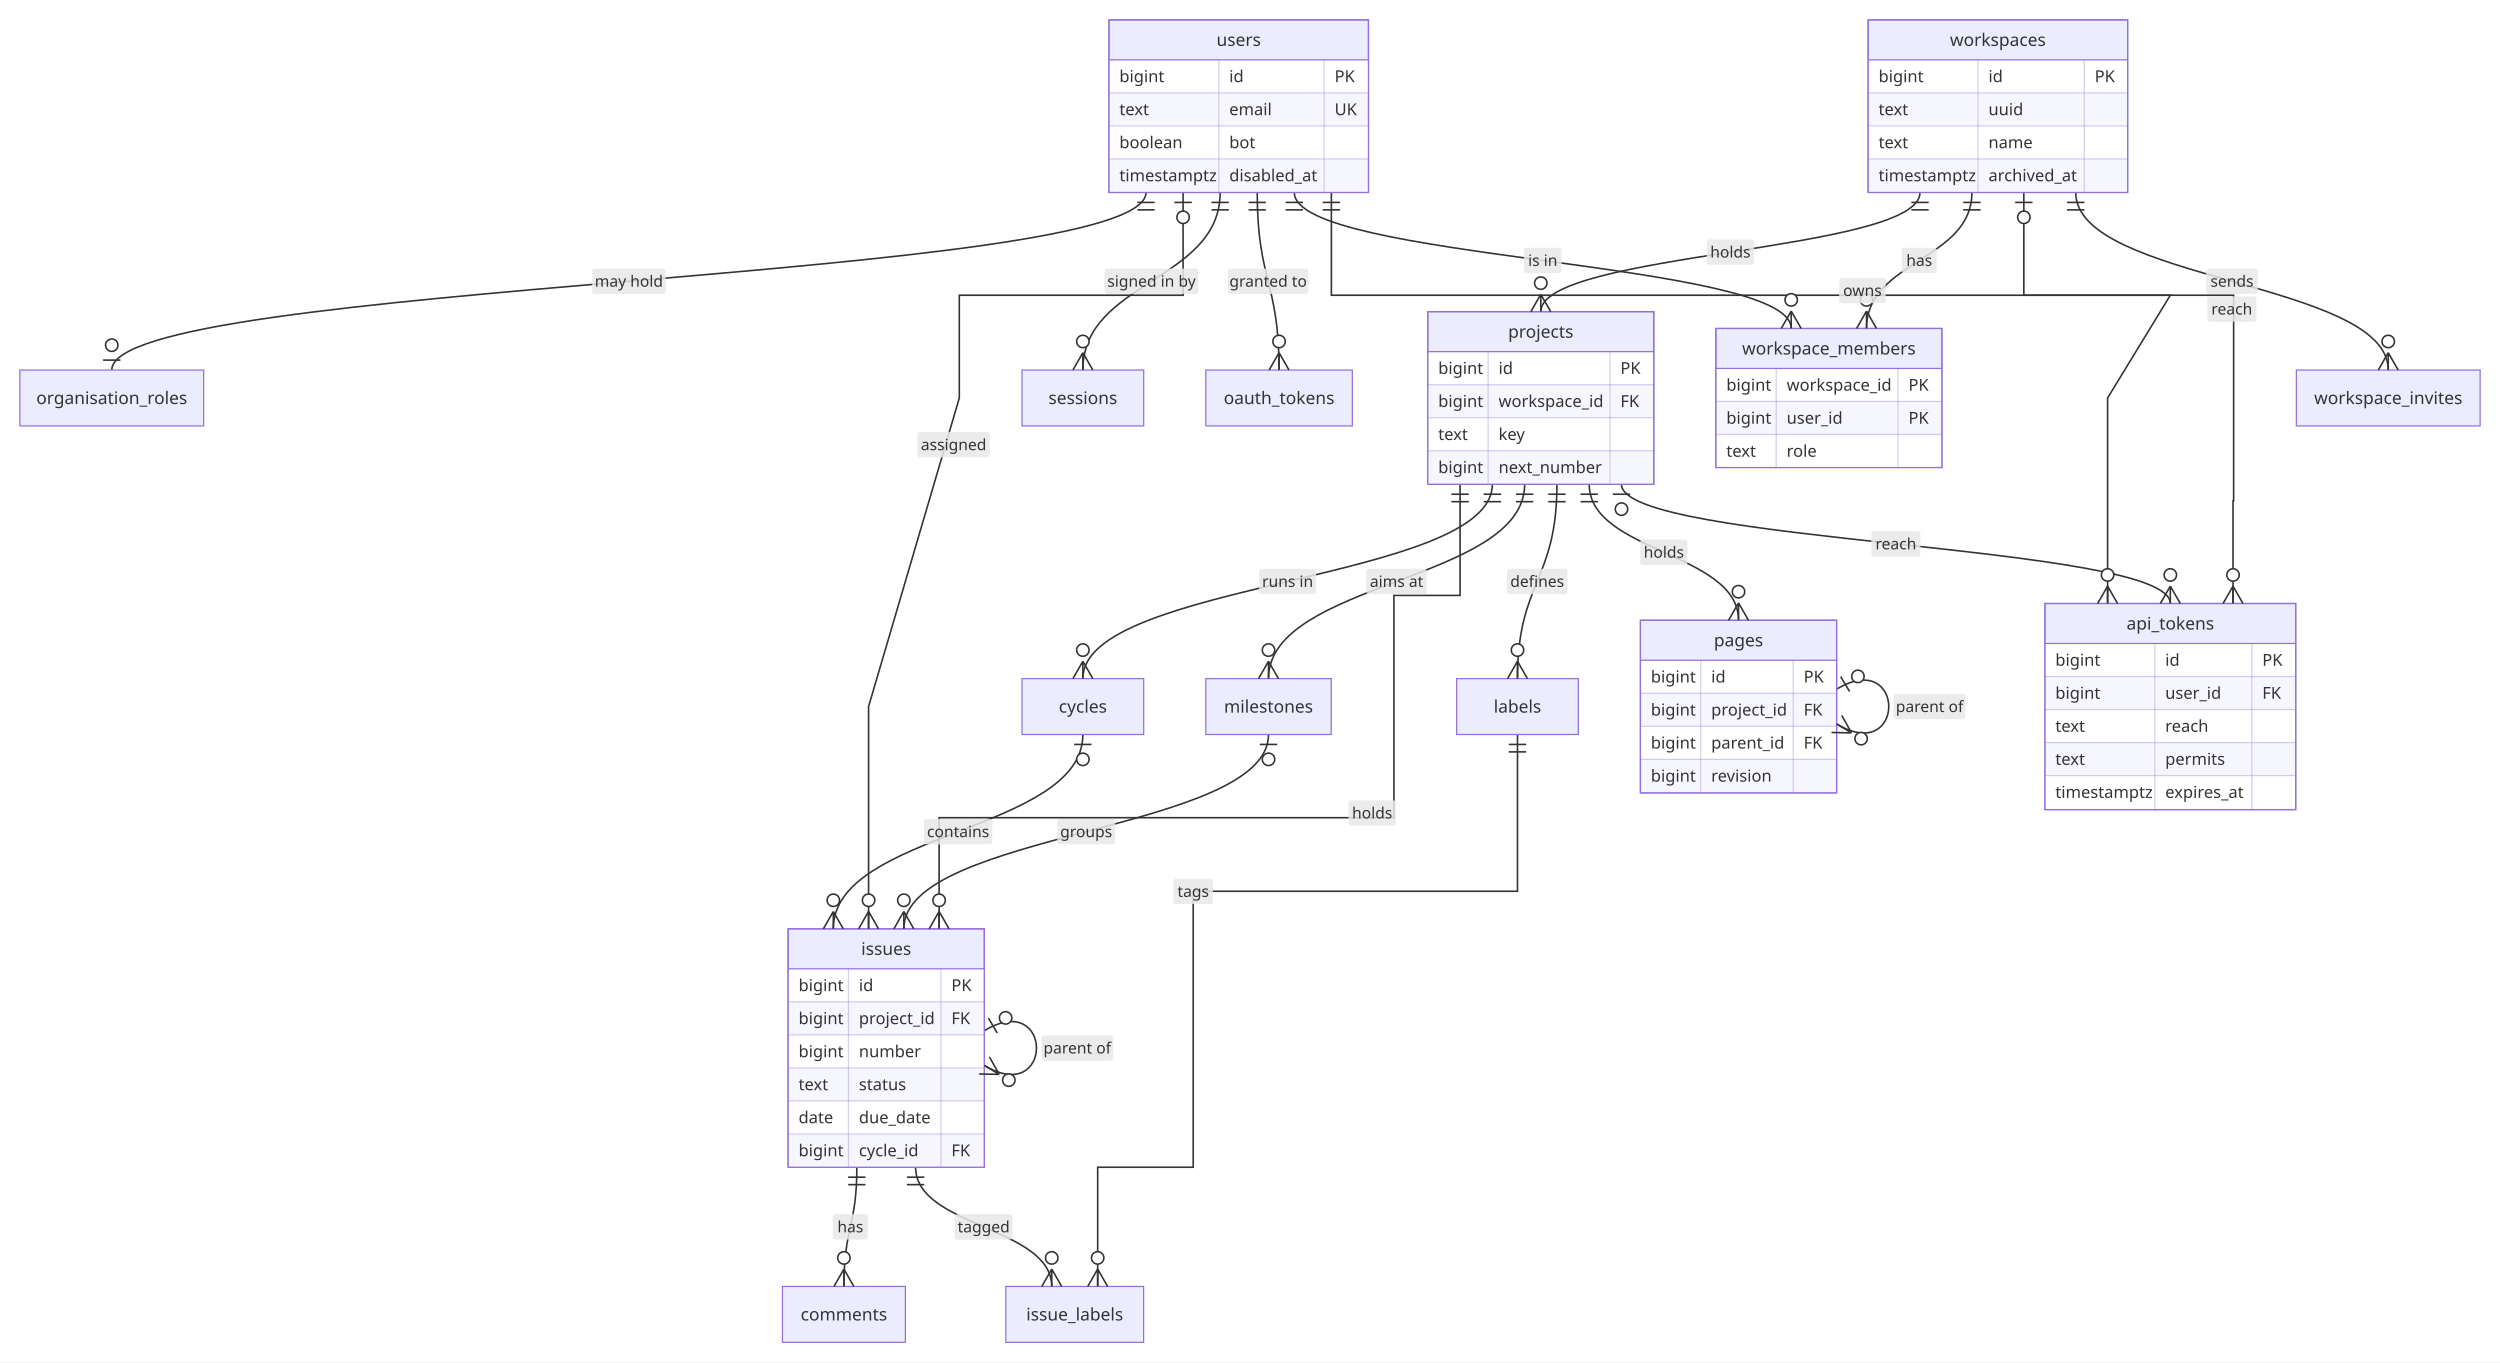
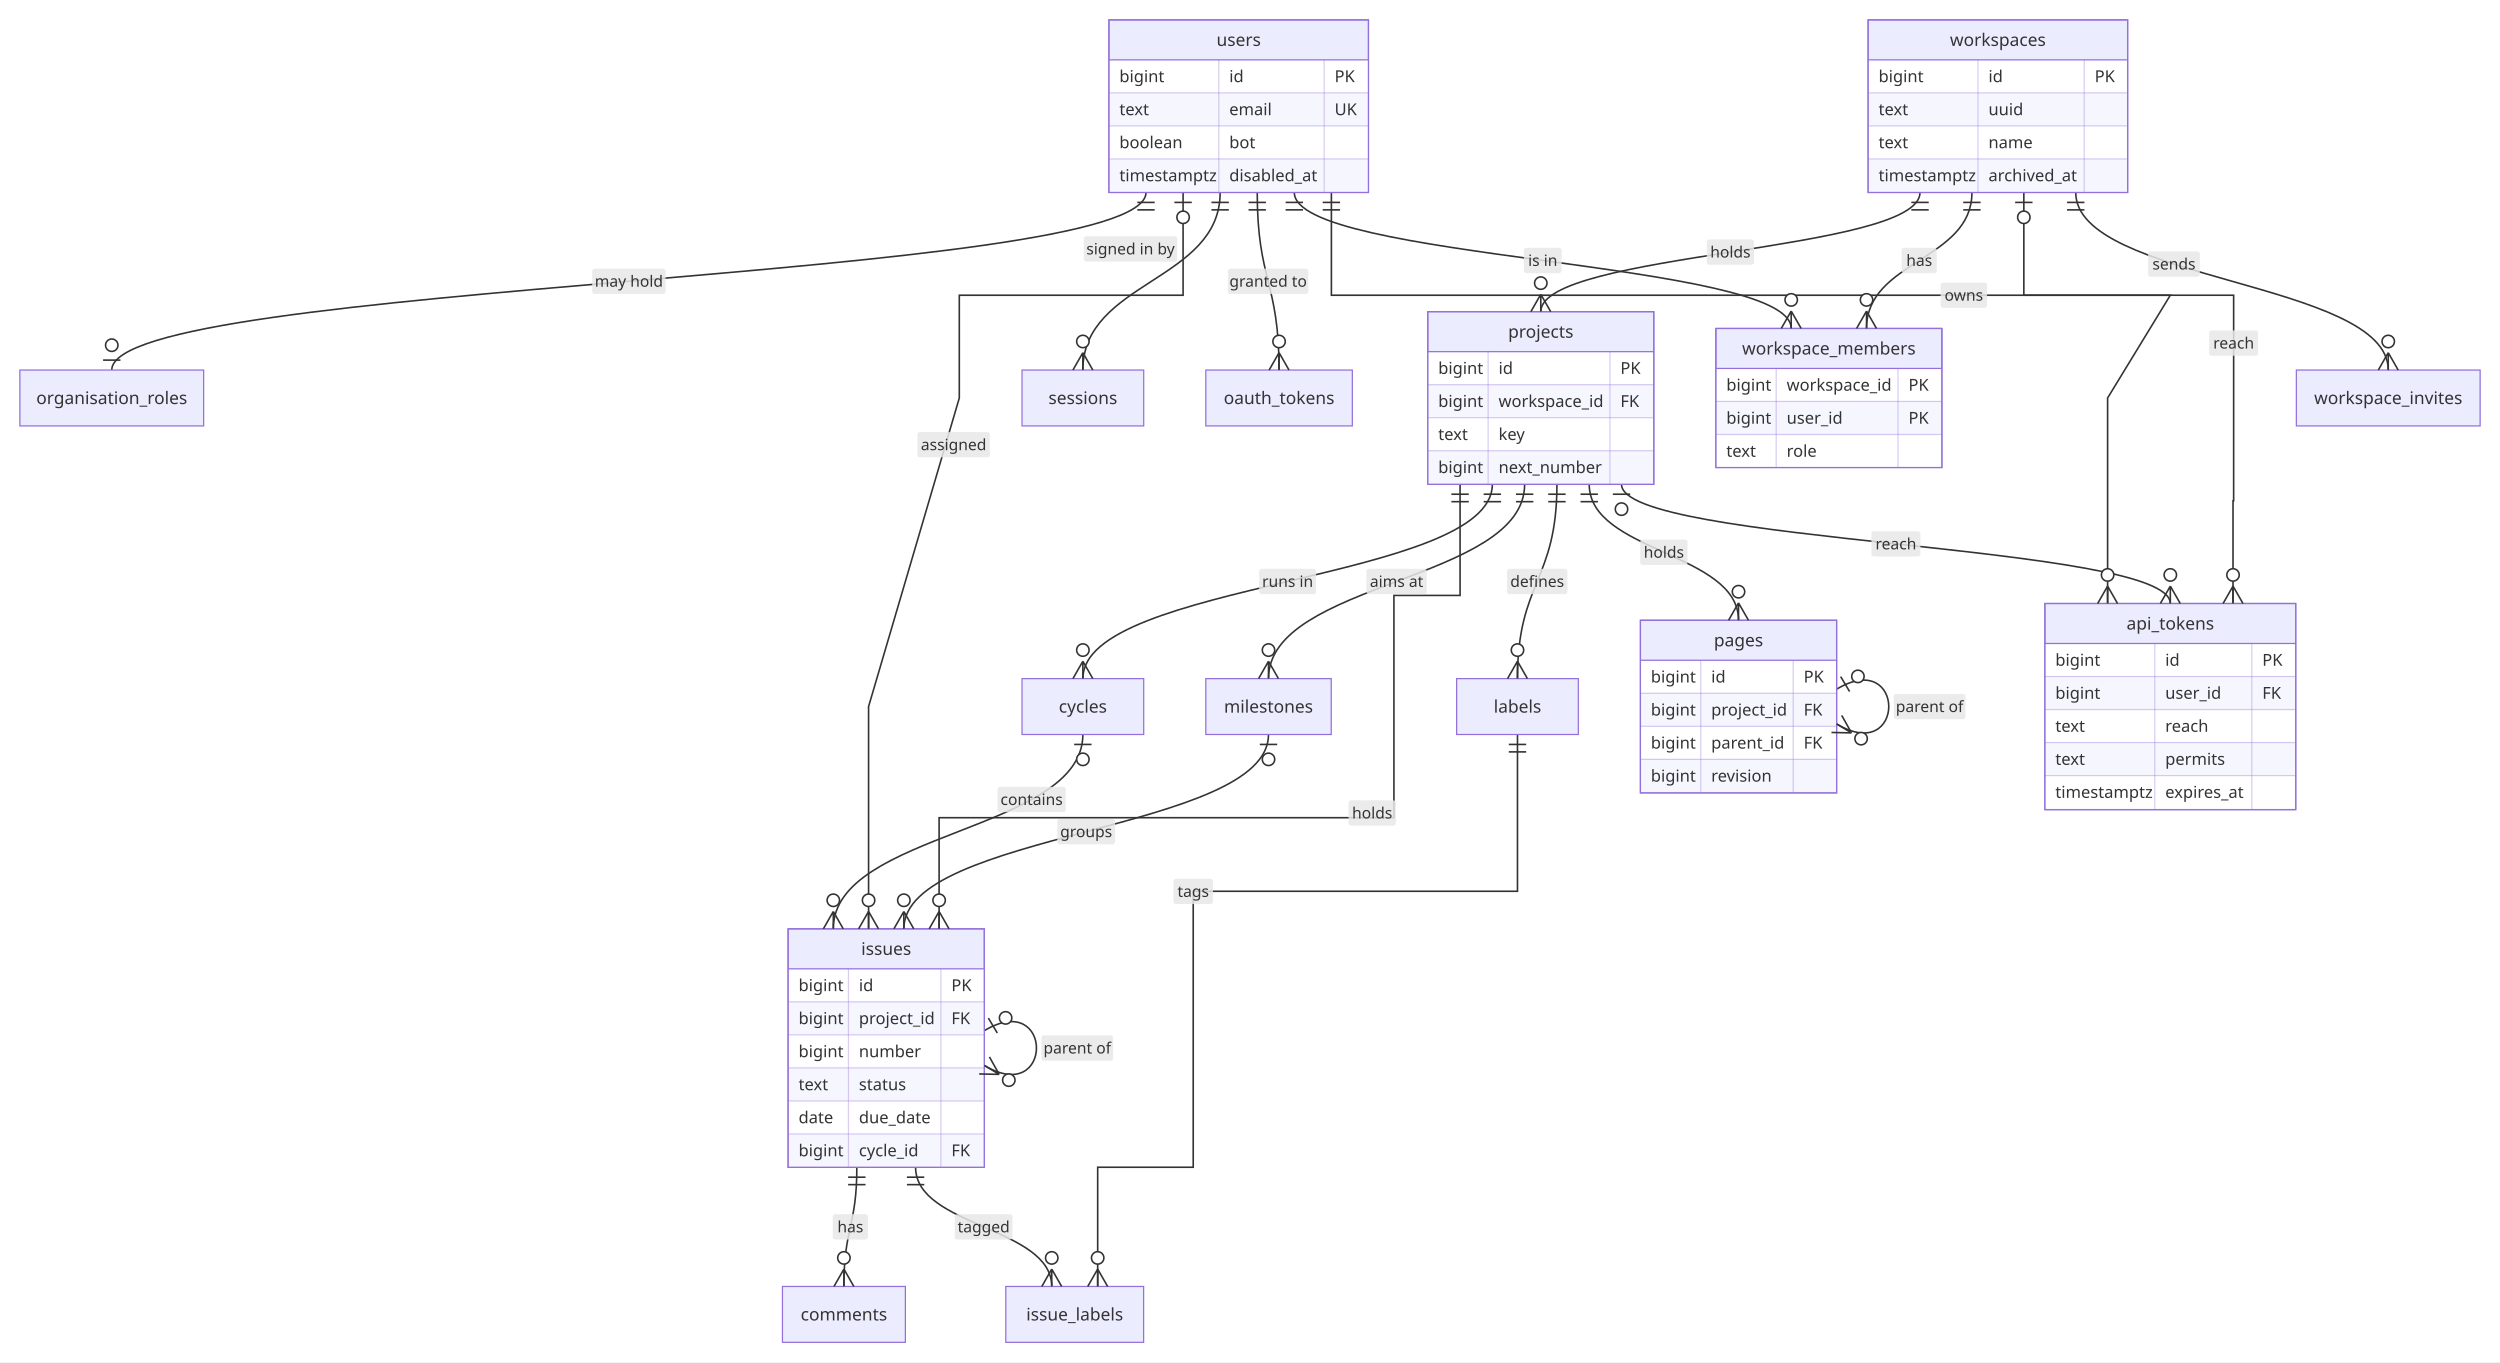
<svg xmlns="http://www.w3.org/2000/svg" width="2013.27" height="1097" viewBox="0 0 2013.27 1097" font-family="sans-serif" font-size="14">
  <rect width="100%" height="100%" fill="#ffffff" />
  <g transform="translate(16,16)">
    <path d="M906.89,139 C906.89,210.5 74,210.5 74,282" fill="none" stroke="#333333" stroke-width="1.3" />
    <path d="M1026.32,139 C1026.32,193.75 1426.47,193.75 1426.47,248.5" fill="none" stroke="#333333" stroke-width="1.3" />
    <path d="M1572.01,139 C1572.01,193.75 1487.14,193.75 1487.14,248.5" fill="none" stroke="#333333" stroke-width="1.3" />
    <path d="M1655.61,139 C1655.61,210.5 1907.27,210.5 1907.27,282" fill="none" stroke="#333333" stroke-width="1.3" />
    <path d="M1530.21,139 C1530.21,187 1224.81,187 1224.81,235" fill="none" stroke="#333333" stroke-width="1.3" />
    <path d="M1159.81,374 L1159.81,463.5 L1106.54,463.5 L1106.54,553 L1106.54,642.5 L740.27,642.5 L740.27,732" fill="none" stroke="#333333" stroke-width="1.3" />
    <path d="M1185.81,374 C1185.81,452.25 856.04,452.25 856.04,530.5" fill="none" stroke="#333333" stroke-width="1.3" />
    <path d="M1211.81,374 C1211.81,452.25 1005.54,452.25 1005.54,530.5" fill="none" stroke="#333333" stroke-width="1.3" />
    <path d="M1263.81,374 C1263.81,428.75 1384.04,428.75 1384.04,483.5" fill="none" stroke="#333333" stroke-width="1.3" />
    <path d="M1237.81,374 C1237.81,452.25 1206.04,452.25 1206.04,530.5" fill="none" stroke="#333333" stroke-width="1.3" />
    <path d="M856.04,575.5 C856.04,653.75 655.07,653.75 655.07,732" fill="none" stroke="#333333" stroke-width="1.3" />
    <path d="M1005.54,575.5 C1005.54,653.75 711.87,653.75 711.87,732" fill="none" stroke="#333333" stroke-width="1.3" />
    <path d="M776.67,814 C832.67,780.4 832.67,875.6 776.67,842" fill="none" stroke="#333333" stroke-width="1.3" />
    <path d="M674.01,924 C674.01,972 663.61,972 663.61,1020" fill="none" stroke="#333333" stroke-width="1.3" />
    <path d="M721.34,924 C721.34,972 830.97,972 830.97,1020" fill="none" stroke="#333333" stroke-width="1.3" />
    <path d="M1206.04,575.5 L1206.04,701.75 L944.91,701.75 L944.91,828 L944.91,924 L867.97,924 L867.97,1020" fill="none" stroke="#333333" stroke-width="1.3" />
    <path d="M1463.04,539 C1519.04,505.4 1519.04,600.6 1463.04,567" fill="none" stroke="#333333" stroke-width="1.3" />
    <path d="M936.75,139 L936.75,221.75 L756.54,221.75 L756.54,304.5 L683.47,553 L683.47,732" fill="none" stroke="#333333" stroke-width="1.3" />
    <path d="M966.6,139 C966.6,210.5 856.04,210.5 856.04,282" fill="none" stroke="#333333" stroke-width="1.3" />
    <path d="M1056.18,139 L1056.18,221.75 L1731.77,221.75 L1681.27,304.5 L1681.27,470" fill="none" stroke="#333333" stroke-width="1.3" />
    <path d="M996.46,139 C996.46,210.5 1014.04,210.5 1014.04,282" fill="none" stroke="#333333" stroke-width="1.3" />
    <path d="M1613.81,139 L1613.81,221.75 L1782.77,221.75 L1782.77,304.5 L1782.77,387.25 L1782.27,387.25 L1782.27,470" fill="none" stroke="#333333" stroke-width="1.3" />
    <path d="M1289.81,374 C1289.81,422 1731.77,422 1731.77,470" fill="none" stroke="#333333" stroke-width="1.3" />
    <rect x="877.03" y="0" width="209" height="139" fill="#ECECFF" stroke="#9370DB" />
    <text fill="#333333" font-size="14" text-anchor="middle">
      <tspan x="981.53" y="21">users</tspan>
    </text>
    <rect x="877.53" y="32.2" width="208" height="26.6" fill="#ffffff" />
    <text fill="#333333" font-size="13.3" text-anchor="start">
      <tspan x="885.43" y="50.15">bigint</tspan>
    </text>
    <text fill="#333333" font-size="13.3" text-anchor="start">
      <tspan x="973.92" y="50.15">id</tspan>
    </text>
    <text fill="#333333" font-size="13.3" text-anchor="start">
      <tspan x="1058.74" y="50.15">PK</tspan>
    </text>
    <rect x="877.53" y="58.8" width="208" height="26.6" fill="#f6f6ff" />
    <text fill="#333333" font-size="13.3" text-anchor="start">
      <tspan x="885.43" y="76.75">text</tspan>
    </text>
    <text fill="#333333" font-size="13.3" text-anchor="start">
      <tspan x="973.92" y="76.75">email</tspan>
    </text>
    <text fill="#333333" font-size="13.3" text-anchor="start">
      <tspan x="1058.74" y="76.75">UK</tspan>
    </text>
    <rect x="877.53" y="85.4" width="208" height="26.6" fill="#ffffff" />
    <text fill="#333333" font-size="13.3" text-anchor="start">
      <tspan x="885.43" y="103.35">boolean</tspan>
    </text>
    <text fill="#333333" font-size="13.3" text-anchor="start">
      <tspan x="973.92" y="103.35">bot</tspan>
    </text>
    <rect x="877.53" y="112" width="208" height="26.6" fill="#f6f6ff" />
    <text fill="#333333" font-size="13.3" text-anchor="start">
      <tspan x="885.43" y="129.95">timestamptz</tspan>
    </text>
    <text fill="#333333" font-size="13.3" text-anchor="start">
      <tspan x="973.92" y="129.95">disabled_at</tspan>
    </text>
    <line x1="877.03" y1="32.2" x2="1086.03" y2="32.2" stroke="#9370DB" />
    <line x1="877.03" y1="58.8" x2="1086.03" y2="58.8" stroke="#9370DB" stroke-opacity="0.35" />
    <line x1="877.03" y1="85.4" x2="1086.03" y2="85.4" stroke="#9370DB" stroke-opacity="0.35" />
    <line x1="877.03" y1="112" x2="1086.03" y2="112" stroke="#9370DB" stroke-opacity="0.35" />
    <line x1="965.52" y1="32.2" x2="965.52" y2="139" stroke="#9370DB" stroke-opacity="0.35" />
    <line x1="1050.34" y1="32.2" x2="1050.34" y2="139" stroke="#9370DB" stroke-opacity="0.35" />
    <rect x="877.03" y="0" width="209" height="139" fill="none" stroke="#9370DB" />
    <rect x="0" y="282" width="148" height="45" fill="#ECECFF" stroke="#9370DB" />
    <text fill="#333333" font-size="14" text-anchor="middle">
      <tspan x="74" y="309.4">organisation_roles</tspan>
    </text>
    <rect x="1365.81" y="248.5" width="182" height="112" fill="#ECECFF" stroke="#9370DB" />
    <text fill="#333333" font-size="14" text-anchor="middle">
      <tspan x="1456.81" y="269.5">workspace_members</tspan>
    </text>
    <rect x="1366.31" y="280.7" width="181" height="26.6" fill="#ffffff" />
    <text fill="#333333" font-size="13.3" text-anchor="start">
      <tspan x="1374.21" y="298.65">bigint</tspan>
    </text>
    <text fill="#333333" font-size="13.3" text-anchor="start">
      <tspan x="1422.79" y="298.65">workspace_id</tspan>
    </text>
    <text fill="#333333" font-size="13.3" text-anchor="start">
      <tspan x="1520.9" y="298.65">PK</tspan>
    </text>
    <rect x="1366.31" y="307.3" width="181" height="26.6" fill="#f6f6ff" />
    <text fill="#333333" font-size="13.3" text-anchor="start">
      <tspan x="1374.21" y="325.25">bigint</tspan>
    </text>
    <text fill="#333333" font-size="13.3" text-anchor="start">
      <tspan x="1422.79" y="325.25">user_id</tspan>
    </text>
    <text fill="#333333" font-size="13.3" text-anchor="start">
      <tspan x="1520.9" y="325.25">PK</tspan>
    </text>
    <rect x="1366.31" y="333.9" width="181" height="26.6" fill="#ffffff" />
    <text fill="#333333" font-size="13.3" text-anchor="start">
      <tspan x="1374.21" y="351.86">text</tspan>
    </text>
    <text fill="#333333" font-size="13.3" text-anchor="start">
      <tspan x="1422.79" y="351.86">role</tspan>
    </text>
    <line x1="1365.81" y1="280.7" x2="1547.81" y2="280.7" stroke="#9370DB" />
    <line x1="1365.81" y1="307.3" x2="1547.81" y2="307.3" stroke="#9370DB" stroke-opacity="0.35" />
    <line x1="1365.81" y1="333.9" x2="1547.81" y2="333.9" stroke="#9370DB" stroke-opacity="0.35" />
    <line x1="1414.39" y1="280.7" x2="1414.39" y2="360.5" stroke="#9370DB" stroke-opacity="0.35" />
    <line x1="1512.5" y1="280.7" x2="1512.5" y2="360.5" stroke="#9370DB" stroke-opacity="0.35" />
    <rect x="1365.81" y="248.5" width="182" height="112" fill="none" stroke="#9370DB" />
    <rect x="1488.41" y="0" width="209" height="139" fill="#ECECFF" stroke="#9370DB" />
    <text fill="#333333" font-size="14" text-anchor="middle">
      <tspan x="1592.91" y="21">workspaces</tspan>
    </text>
    <rect x="1488.91" y="32.2" width="208" height="26.6" fill="#ffffff" />
    <text fill="#333333" font-size="13.3" text-anchor="start">
      <tspan x="1496.81" y="50.15">bigint</tspan>
    </text>
    <text fill="#333333" font-size="13.3" text-anchor="start">
      <tspan x="1585.3" y="50.15">id</tspan>
    </text>
    <text fill="#333333" font-size="13.3" text-anchor="start">
      <tspan x="1670.85" y="50.15">PK</tspan>
    </text>
    <rect x="1488.91" y="58.8" width="208" height="26.6" fill="#f6f6ff" />
    <text fill="#333333" font-size="13.3" text-anchor="start">
      <tspan x="1496.81" y="76.75">text</tspan>
    </text>
    <text fill="#333333" font-size="13.3" text-anchor="start">
      <tspan x="1585.3" y="76.75">uuid</tspan>
    </text>
    <rect x="1488.91" y="85.4" width="208" height="26.6" fill="#ffffff" />
    <text fill="#333333" font-size="13.3" text-anchor="start">
      <tspan x="1496.81" y="103.35">text</tspan>
    </text>
    <text fill="#333333" font-size="13.3" text-anchor="start">
      <tspan x="1585.3" y="103.35">name</tspan>
    </text>
    <rect x="1488.91" y="112" width="208" height="26.6" fill="#f6f6ff" />
    <text fill="#333333" font-size="13.3" text-anchor="start">
      <tspan x="1496.81" y="129.95">timestamptz</tspan>
    </text>
    <text fill="#333333" font-size="13.3" text-anchor="start">
      <tspan x="1585.3" y="129.95">archived_at</tspan>
    </text>
    <line x1="1488.41" y1="32.2" x2="1697.41" y2="32.2" stroke="#9370DB" />
    <line x1="1488.41" y1="58.8" x2="1697.41" y2="58.8" stroke="#9370DB" stroke-opacity="0.35" />
    <line x1="1488.41" y1="85.4" x2="1697.41" y2="85.4" stroke="#9370DB" stroke-opacity="0.35" />
    <line x1="1488.41" y1="112" x2="1697.41" y2="112" stroke="#9370DB" stroke-opacity="0.35" />
    <line x1="1576.9" y1="32.2" x2="1576.9" y2="139" stroke="#9370DB" stroke-opacity="0.35" />
    <line x1="1662.45" y1="32.2" x2="1662.45" y2="139" stroke="#9370DB" stroke-opacity="0.35" />
    <rect x="1488.41" y="0" width="209" height="139" fill="none" stroke="#9370DB" />
    <rect x="1833.27" y="282" width="148" height="45" fill="#ECECFF" stroke="#9370DB" />
    <text fill="#333333" font-size="14" text-anchor="middle">
      <tspan x="1907.27" y="309.4">workspace_invites</tspan>
    </text>
    <rect x="1133.81" y="235" width="182" height="139" fill="#ECECFF" stroke="#9370DB" />
    <text fill="#333333" font-size="14" text-anchor="middle">
      <tspan x="1224.81" y="256">projects</tspan>
    </text>
    <rect x="1134.31" y="267.2" width="181" height="26.6" fill="#ffffff" />
    <text fill="#333333" font-size="13.3" text-anchor="start">
      <tspan x="1142.21" y="285.15">bigint</tspan>
    </text>
    <text fill="#333333" font-size="13.3" text-anchor="start">
      <tspan x="1190.79" y="285.15">id</tspan>
    </text>
    <text fill="#333333" font-size="13.3" text-anchor="start">
      <tspan x="1288.9" y="285.15">PK</tspan>
    </text>
    <rect x="1134.31" y="293.8" width="181" height="26.6" fill="#f6f6ff" />
    <text fill="#333333" font-size="13.3" text-anchor="start">
      <tspan x="1142.21" y="311.75">bigint</tspan>
    </text>
    <text fill="#333333" font-size="13.3" text-anchor="start">
      <tspan x="1190.79" y="311.75">workspace_id</tspan>
    </text>
    <text fill="#333333" font-size="13.3" text-anchor="start">
      <tspan x="1288.9" y="311.75">FK</tspan>
    </text>
    <rect x="1134.31" y="320.4" width="181" height="26.6" fill="#ffffff" />
    <text fill="#333333" font-size="13.3" text-anchor="start">
      <tspan x="1142.21" y="338.36">text</tspan>
    </text>
    <text fill="#333333" font-size="13.3" text-anchor="start">
      <tspan x="1190.79" y="338.36">key</tspan>
    </text>
    <rect x="1134.31" y="347" width="181" height="26.6" fill="#f6f6ff" />
    <text fill="#333333" font-size="13.3" text-anchor="start">
      <tspan x="1142.21" y="364.96">bigint</tspan>
    </text>
    <text fill="#333333" font-size="13.3" text-anchor="start">
      <tspan x="1190.79" y="364.96">next_number</tspan>
    </text>
    <line x1="1133.81" y1="267.2" x2="1315.81" y2="267.2" stroke="#9370DB" />
    <line x1="1133.81" y1="293.8" x2="1315.81" y2="293.8" stroke="#9370DB" stroke-opacity="0.35" />
    <line x1="1133.81" y1="320.4" x2="1315.81" y2="320.4" stroke="#9370DB" stroke-opacity="0.35" />
    <line x1="1133.81" y1="347" x2="1315.81" y2="347" stroke="#9370DB" stroke-opacity="0.35" />
    <line x1="1182.39" y1="267.2" x2="1182.39" y2="374" stroke="#9370DB" stroke-opacity="0.35" />
    <line x1="1280.5" y1="267.2" x2="1280.5" y2="374" stroke="#9370DB" stroke-opacity="0.35" />
    <rect x="1133.81" y="235" width="182" height="139" fill="none" stroke="#9370DB" />
    <rect x="618.67" y="732" width="158" height="192" fill="#ECECFF" stroke="#9370DB" />
    <text fill="#333333" font-size="14" text-anchor="middle">
      <tspan x="697.67" y="753">issues</tspan>
    </text>
    <rect x="619.17" y="764.2" width="157" height="26.6" fill="#ffffff" />
    <text fill="#333333" font-size="13.3" text-anchor="start">
      <tspan x="627.07" y="782.15">bigint</tspan>
    </text>
    <text fill="#333333" font-size="13.3" text-anchor="start">
      <tspan x="675.66" y="782.15">id</tspan>
    </text>
    <text fill="#333333" font-size="13.3" text-anchor="start">
      <tspan x="750.12" y="782.15">PK</tspan>
    </text>
    <rect x="619.17" y="790.8" width="157" height="26.6" fill="#f6f6ff" />
    <text fill="#333333" font-size="13.3" text-anchor="start">
      <tspan x="627.07" y="808.75">bigint</tspan>
    </text>
    <text fill="#333333" font-size="13.3" text-anchor="start">
      <tspan x="675.66" y="808.75">project_id</tspan>
    </text>
    <text fill="#333333" font-size="13.3" text-anchor="start">
      <tspan x="750.12" y="808.75">FK</tspan>
    </text>
    <rect x="619.17" y="817.4" width="157" height="26.6" fill="#ffffff" />
    <text fill="#333333" font-size="13.3" text-anchor="start">
      <tspan x="627.07" y="835.36">bigint</tspan>
    </text>
    <text fill="#333333" font-size="13.3" text-anchor="start">
      <tspan x="675.66" y="835.36">number</tspan>
    </text>
    <rect x="619.17" y="844" width="157" height="26.6" fill="#f6f6ff" />
    <text fill="#333333" font-size="13.3" text-anchor="start">
      <tspan x="627.07" y="861.96">text</tspan>
    </text>
    <text fill="#333333" font-size="13.3" text-anchor="start">
      <tspan x="675.66" y="861.96">status</tspan>
    </text>
    <rect x="619.17" y="870.6" width="157" height="26.6" fill="#ffffff" />
    <text fill="#333333" font-size="13.3" text-anchor="start">
      <tspan x="627.07" y="888.56">date</tspan>
    </text>
    <text fill="#333333" font-size="13.3" text-anchor="start">
      <tspan x="675.66" y="888.56">due_date</tspan>
    </text>
    <rect x="619.17" y="897.2" width="157" height="26.6" fill="#f6f6ff" />
    <text fill="#333333" font-size="13.3" text-anchor="start">
      <tspan x="627.07" y="915.16">bigint</tspan>
    </text>
    <text fill="#333333" font-size="13.3" text-anchor="start">
      <tspan x="675.66" y="915.16">cycle_id</tspan>
    </text>
    <text fill="#333333" font-size="13.3" text-anchor="start">
      <tspan x="750.12" y="915.16">FK</tspan>
    </text>
    <line x1="618.67" y1="764.2" x2="776.67" y2="764.2" stroke="#9370DB" />
    <line x1="618.67" y1="790.8" x2="776.67" y2="790.8" stroke="#9370DB" stroke-opacity="0.35" />
    <line x1="618.67" y1="817.4" x2="776.67" y2="817.4" stroke="#9370DB" stroke-opacity="0.35" />
    <line x1="618.67" y1="844" x2="776.67" y2="844" stroke="#9370DB" stroke-opacity="0.35" />
    <line x1="618.67" y1="870.6" x2="776.67" y2="870.6" stroke="#9370DB" stroke-opacity="0.35" />
    <line x1="618.67" y1="897.2" x2="776.67" y2="897.2" stroke="#9370DB" stroke-opacity="0.35" />
    <line x1="667.26" y1="764.2" x2="667.26" y2="924" stroke="#9370DB" stroke-opacity="0.35" />
    <line x1="741.72" y1="764.2" x2="741.72" y2="924" stroke="#9370DB" stroke-opacity="0.35" />
    <rect x="618.67" y="732" width="158" height="192" fill="none" stroke="#9370DB" />
    <rect x="807.04" y="530.5" width="98" height="45" fill="#ECECFF" stroke="#9370DB" />
    <text fill="#333333" font-size="14" text-anchor="middle">
      <tspan x="856.04" y="557.9">cycles</tspan>
    </text>
    <rect x="955.04" y="530.5" width="101" height="45" fill="#ECECFF" stroke="#9370DB" />
    <text fill="#333333" font-size="14" text-anchor="middle">
      <tspan x="1005.54" y="557.9">milestones</tspan>
    </text>
    <rect x="1305.04" y="483.5" width="158" height="139" fill="#ECECFF" stroke="#9370DB" />
    <text fill="#333333" font-size="14" text-anchor="middle">
      <tspan x="1384.04" y="504.5">pages</tspan>
    </text>
    <rect x="1305.54" y="515.7" width="157" height="26.6" fill="#ffffff" />
    <text fill="#333333" font-size="13.3" text-anchor="start">
      <tspan x="1313.44" y="533.65">bigint</tspan>
    </text>
    <text fill="#333333" font-size="13.3" text-anchor="start">
      <tspan x="1362.03" y="533.65">id</tspan>
    </text>
    <text fill="#333333" font-size="13.3" text-anchor="start">
      <tspan x="1436.48" y="533.65">PK</tspan>
    </text>
    <rect x="1305.54" y="542.3" width="157" height="26.6" fill="#f6f6ff" />
    <text fill="#333333" font-size="13.3" text-anchor="start">
      <tspan x="1313.44" y="560.25">bigint</tspan>
    </text>
    <text fill="#333333" font-size="13.3" text-anchor="start">
      <tspan x="1362.03" y="560.25">project_id</tspan>
    </text>
    <text fill="#333333" font-size="13.3" text-anchor="start">
      <tspan x="1436.48" y="560.25">FK</tspan>
    </text>
    <rect x="1305.54" y="568.9" width="157" height="26.6" fill="#ffffff" />
    <text fill="#333333" font-size="13.3" text-anchor="start">
      <tspan x="1313.44" y="586.86">bigint</tspan>
    </text>
    <text fill="#333333" font-size="13.3" text-anchor="start">
      <tspan x="1362.03" y="586.86">parent_id</tspan>
    </text>
    <text fill="#333333" font-size="13.3" text-anchor="start">
      <tspan x="1436.48" y="586.86">FK</tspan>
    </text>
    <rect x="1305.54" y="595.5" width="157" height="26.6" fill="#f6f6ff" />
    <text fill="#333333" font-size="13.3" text-anchor="start">
      <tspan x="1313.44" y="613.46">bigint</tspan>
    </text>
    <text fill="#333333" font-size="13.3" text-anchor="start">
      <tspan x="1362.03" y="613.46">revision</tspan>
    </text>
    <line x1="1305.04" y1="515.7" x2="1463.04" y2="515.7" stroke="#9370DB" />
    <line x1="1305.04" y1="542.3" x2="1463.04" y2="542.3" stroke="#9370DB" stroke-opacity="0.35" />
    <line x1="1305.04" y1="568.9" x2="1463.04" y2="568.9" stroke="#9370DB" stroke-opacity="0.35" />
    <line x1="1305.04" y1="595.5" x2="1463.04" y2="595.5" stroke="#9370DB" stroke-opacity="0.35" />
    <line x1="1353.63" y1="515.7" x2="1353.63" y2="622.5" stroke="#9370DB" stroke-opacity="0.35" />
    <line x1="1428.08" y1="515.7" x2="1428.08" y2="622.5" stroke="#9370DB" stroke-opacity="0.35" />
    <rect x="1305.04" y="483.5" width="158" height="139" fill="none" stroke="#9370DB" />
    <rect x="1157.04" y="530.5" width="98" height="45" fill="#ECECFF" stroke="#9370DB" />
    <text fill="#333333" font-size="14" text-anchor="middle">
      <tspan x="1206.04" y="557.9">labels</tspan>
    </text>
    <rect x="614.11" y="1020" width="99" height="45" fill="#ECECFF" stroke="#9370DB" />
    <text fill="#333333" font-size="14" text-anchor="middle">
      <tspan x="663.61" y="1047.4">comments</tspan>
    </text>
    <rect x="793.97" y="1020" width="111" height="45" fill="#ECECFF" stroke="#9370DB" />
    <text fill="#333333" font-size="14" text-anchor="middle">
      <tspan x="849.47" y="1047.4">issue_labels</tspan>
    </text>
    <rect x="807.04" y="282" width="98" height="45" fill="#ECECFF" stroke="#9370DB" />
    <text fill="#333333" font-size="14" text-anchor="middle">
      <tspan x="856.04" y="309.4">sessions</tspan>
    </text>
    <rect x="1630.77" y="470" width="202" height="166" fill="#ECECFF" stroke="#9370DB" />
    <text fill="#333333" font-size="14" text-anchor="middle">
      <tspan x="1731.77" y="491">api_tokens</tspan>
    </text>
    <rect x="1631.27" y="502.2" width="201" height="26.6" fill="#ffffff" />
    <text fill="#333333" font-size="13.3" text-anchor="start">
      <tspan x="1639.17" y="520.15">bigint</tspan>
    </text>
    <text fill="#333333" font-size="13.3" text-anchor="start">
      <tspan x="1727.66" y="520.15">id</tspan>
    </text>
    <text fill="#333333" font-size="13.3" text-anchor="start">
      <tspan x="1805.81" y="520.15">PK</tspan>
    </text>
    <rect x="1631.27" y="528.8" width="201" height="26.6" fill="#f6f6ff" />
    <text fill="#333333" font-size="13.3" text-anchor="start">
      <tspan x="1639.17" y="546.75">bigint</tspan>
    </text>
    <text fill="#333333" font-size="13.3" text-anchor="start">
      <tspan x="1727.66" y="546.75">user_id</tspan>
    </text>
    <text fill="#333333" font-size="13.3" text-anchor="start">
      <tspan x="1805.81" y="546.75">FK</tspan>
    </text>
    <rect x="1631.27" y="555.4" width="201" height="26.6" fill="#ffffff" />
    <text fill="#333333" font-size="13.3" text-anchor="start">
      <tspan x="1639.17" y="573.35">text</tspan>
    </text>
    <text fill="#333333" font-size="13.3" text-anchor="start">
      <tspan x="1727.66" y="573.35">reach</tspan>
    </text>
    <rect x="1631.27" y="582" width="201" height="26.6" fill="#f6f6ff" />
    <text fill="#333333" font-size="13.3" text-anchor="start">
      <tspan x="1639.17" y="599.95">text</tspan>
    </text>
    <text fill="#333333" font-size="13.3" text-anchor="start">
      <tspan x="1727.66" y="599.95">permits</tspan>
    </text>
    <rect x="1631.27" y="608.6" width="201" height="26.6" fill="#ffffff" />
    <text fill="#333333" font-size="13.3" text-anchor="start">
      <tspan x="1639.17" y="626.55">timestamptz</tspan>
    </text>
    <text fill="#333333" font-size="13.3" text-anchor="start">
      <tspan x="1727.66" y="626.55">expires_at</tspan>
    </text>
    <line x1="1630.77" y1="502.2" x2="1832.77" y2="502.2" stroke="#9370DB" />
    <line x1="1630.77" y1="528.8" x2="1832.77" y2="528.8" stroke="#9370DB" stroke-opacity="0.35" />
    <line x1="1630.77" y1="555.4" x2="1832.77" y2="555.4" stroke="#9370DB" stroke-opacity="0.35" />
    <line x1="1630.77" y1="582" x2="1832.77" y2="582" stroke="#9370DB" stroke-opacity="0.35" />
    <line x1="1630.77" y1="608.6" x2="1832.77" y2="608.6" stroke="#9370DB" stroke-opacity="0.35" />
    <line x1="1719.26" y1="502.2" x2="1719.26" y2="636" stroke="#9370DB" stroke-opacity="0.35" />
    <line x1="1797.41" y1="502.2" x2="1797.41" y2="636" stroke="#9370DB" stroke-opacity="0.35" />
    <rect x="1630.77" y="470" width="202" height="166" fill="none" stroke="#9370DB" />
    <rect x="955.04" y="282" width="118" height="45" fill="#ECECFF" stroke="#9370DB" />
    <text fill="#333333" font-size="14" text-anchor="middle">
      <tspan x="1014.04" y="309.4">oauth_tokens</tspan>
    </text>
    <line x1="899.89" y1="147" x2="913.89" y2="147" stroke="#333333" stroke-width="1.3" />
    <line x1="899.89" y1="153" x2="913.89" y2="153" stroke="#333333" stroke-width="1.3" />
    <line x1="81" y1="274" x2="67" y2="274" stroke="#333333" stroke-width="1.3" />
    <circle cx="74" cy="262" r="5" fill="#ffffff" stroke="#333333" stroke-width="1.3" />
    <line x1="1019.32" y1="147" x2="1033.32" y2="147" stroke="#333333" stroke-width="1.3" />
    <line x1="1019.32" y1="153" x2="1033.32" y2="153" stroke="#333333" stroke-width="1.3" />
    <path d="M1434.47,248.5 L1426.47,234.5 M1418.47,248.5 L1426.47,234.5 M1426.47,248.5 L1426.47,234.5" fill="none" stroke="#333333" stroke-width="1.3" />
    <circle cx="1426.47" cy="225.5" r="5" fill="#ffffff" stroke="#333333" stroke-width="1.3" />
    <line x1="1565.01" y1="147" x2="1579.01" y2="147" stroke="#333333" stroke-width="1.3" />
    <line x1="1565.01" y1="153" x2="1579.01" y2="153" stroke="#333333" stroke-width="1.3" />
    <path d="M1495.14,248.5 L1487.14,234.5 M1479.14,248.5 L1487.14,234.5 M1487.14,248.5 L1487.14,234.5" fill="none" stroke="#333333" stroke-width="1.3" />
    <circle cx="1487.14" cy="225.5" r="5" fill="#ffffff" stroke="#333333" stroke-width="1.3" />
    <line x1="1648.61" y1="147" x2="1662.61" y2="147" stroke="#333333" stroke-width="1.3" />
    <line x1="1648.61" y1="153" x2="1662.61" y2="153" stroke="#333333" stroke-width="1.3" />
    <path d="M1915.27,282 L1907.27,268 M1899.27,282 L1907.27,268 M1907.27,282 L1907.27,268" fill="none" stroke="#333333" stroke-width="1.3" />
    <circle cx="1907.27" cy="259" r="5" fill="#ffffff" stroke="#333333" stroke-width="1.3" />
    <line x1="1523.21" y1="147" x2="1537.21" y2="147" stroke="#333333" stroke-width="1.3" />
    <line x1="1523.21" y1="153" x2="1537.21" y2="153" stroke="#333333" stroke-width="1.3" />
    <path d="M1232.81,235 L1224.81,221 M1216.81,235 L1224.81,221 M1224.81,235 L1224.81,221" fill="none" stroke="#333333" stroke-width="1.3" />
    <circle cx="1224.81" cy="212" r="5" fill="#ffffff" stroke="#333333" stroke-width="1.3" />
    <line x1="1152.81" y1="382" x2="1166.81" y2="382" stroke="#333333" stroke-width="1.3" />
    <line x1="1152.81" y1="388" x2="1166.81" y2="388" stroke="#333333" stroke-width="1.3" />
    <path d="M748.27,732 L740.27,718 M732.27,732 L740.27,718 M740.27,732 L740.27,718" fill="none" stroke="#333333" stroke-width="1.3" />
    <circle cx="740.27" cy="709" r="5" fill="#ffffff" stroke="#333333" stroke-width="1.3" />
    <line x1="1178.81" y1="382" x2="1192.81" y2="382" stroke="#333333" stroke-width="1.3" />
    <line x1="1178.81" y1="388" x2="1192.81" y2="388" stroke="#333333" stroke-width="1.3" />
    <path d="M864.04,530.5 L856.04,516.5 M848.04,530.5 L856.04,516.5 M856.04,530.5 L856.04,516.5" fill="none" stroke="#333333" stroke-width="1.3" />
    <circle cx="856.04" cy="507.5" r="5" fill="#ffffff" stroke="#333333" stroke-width="1.3" />
    <line x1="1204.81" y1="382" x2="1218.81" y2="382" stroke="#333333" stroke-width="1.3" />
    <line x1="1204.81" y1="388" x2="1218.81" y2="388" stroke="#333333" stroke-width="1.3" />
    <path d="M1013.54,530.5 L1005.54,516.5 M997.54,530.5 L1005.54,516.5 M1005.54,530.5 L1005.54,516.5" fill="none" stroke="#333333" stroke-width="1.3" />
    <circle cx="1005.54" cy="507.5" r="5" fill="#ffffff" stroke="#333333" stroke-width="1.3" />
    <line x1="1256.81" y1="382" x2="1270.81" y2="382" stroke="#333333" stroke-width="1.3" />
    <line x1="1256.81" y1="388" x2="1270.81" y2="388" stroke="#333333" stroke-width="1.3" />
    <path d="M1392.04,483.5 L1384.04,469.5 M1376.04,483.5 L1384.04,469.5 M1384.04,483.5 L1384.04,469.5" fill="none" stroke="#333333" stroke-width="1.3" />
    <circle cx="1384.04" cy="460.5" r="5" fill="#ffffff" stroke="#333333" stroke-width="1.3" />
    <line x1="1230.81" y1="382" x2="1244.81" y2="382" stroke="#333333" stroke-width="1.3" />
    <line x1="1230.81" y1="388" x2="1244.81" y2="388" stroke="#333333" stroke-width="1.3" />
    <path d="M1214.04,530.5 L1206.04,516.5 M1198.04,530.5 L1206.04,516.5 M1206.04,530.5 L1206.04,516.5" fill="none" stroke="#333333" stroke-width="1.3" />
    <circle cx="1206.04" cy="507.5" r="5" fill="#ffffff" stroke="#333333" stroke-width="1.3" />
    <line x1="849.04" y1="583.5" x2="863.04" y2="583.5" stroke="#333333" stroke-width="1.3" />
    <circle cx="856.04" cy="595.5" r="5" fill="#ffffff" stroke="#333333" stroke-width="1.3" />
    <path d="M663.07,732 L655.07,718 M647.07,732 L655.07,718 M655.07,732 L655.07,718" fill="none" stroke="#333333" stroke-width="1.3" />
    <circle cx="655.07" cy="709" r="5" fill="#ffffff" stroke="#333333" stroke-width="1.3" />
    <line x1="998.54" y1="583.5" x2="1012.54" y2="583.5" stroke="#333333" stroke-width="1.3" />
    <circle cx="1005.54" cy="595.5" r="5" fill="#ffffff" stroke="#333333" stroke-width="1.3" />
    <path d="M719.87,732 L711.87,718 M703.87,732 L711.87,718 M711.87,732 L711.87,718" fill="none" stroke="#333333" stroke-width="1.3" />
    <circle cx="711.87" cy="709" r="5" fill="#ffffff" stroke="#333333" stroke-width="1.3" />
    <line x1="787.13" y1="815.89" x2="779.93" y2="803.88" stroke="#333333" stroke-width="1.3" />
    <circle cx="793.82" cy="803.71" r="5" fill="#ffffff" stroke="#333333" stroke-width="1.3" />
    <path d="M772.56,848.86 L788.68,849.2 M780.79,835.14 L788.68,849.2 M776.67,842 L788.68,849.2" fill="none" stroke="#333333" stroke-width="1.3" />
    <circle cx="796.4" cy="853.83" r="5" fill="#ffffff" stroke="#333333" stroke-width="1.3" />
    <line x1="667.01" y1="932" x2="681.01" y2="932" stroke="#333333" stroke-width="1.3" />
    <line x1="667.01" y1="938" x2="681.01" y2="938" stroke="#333333" stroke-width="1.3" />
    <path d="M671.61,1020 L663.61,1006 M655.61,1020 L663.61,1006 M663.61,1020 L663.61,1006" fill="none" stroke="#333333" stroke-width="1.3" />
    <circle cx="663.61" cy="997" r="5" fill="#ffffff" stroke="#333333" stroke-width="1.3" />
    <line x1="714.34" y1="932" x2="728.34" y2="932" stroke="#333333" stroke-width="1.3" />
    <line x1="714.34" y1="938" x2="728.34" y2="938" stroke="#333333" stroke-width="1.3" />
    <path d="M838.97,1020 L830.97,1006 M822.97,1020 L830.97,1006 M830.97,1020 L830.97,1006" fill="none" stroke="#333333" stroke-width="1.3" />
    <circle cx="830.97" cy="997" r="5" fill="#ffffff" stroke="#333333" stroke-width="1.3" />
    <line x1="1199.04" y1="583.5" x2="1213.04" y2="583.5" stroke="#333333" stroke-width="1.3" />
    <line x1="1199.04" y1="589.5" x2="1213.04" y2="589.5" stroke="#333333" stroke-width="1.3" />
    <path d="M875.97,1020 L867.97,1006 M859.97,1020 L867.97,1006 M867.97,1020 L867.97,1006" fill="none" stroke="#333333" stroke-width="1.3" />
    <circle cx="867.97" cy="997" r="5" fill="#ffffff" stroke="#333333" stroke-width="1.3" />
    <line x1="1473.5" y1="540.89" x2="1466.3" y2="528.88" stroke="#333333" stroke-width="1.3" />
    <circle cx="1480.19" cy="528.71" r="5" fill="#ffffff" stroke="#333333" stroke-width="1.3" />
    <path d="M1458.92,573.86 L1475.04,574.2 M1467.16,560.14 L1475.04,574.2 M1463.04,567 L1475.04,574.2" fill="none" stroke="#333333" stroke-width="1.3" />
    <circle cx="1482.76" cy="578.83" r="5" fill="#ffffff" stroke="#333333" stroke-width="1.3" />
    <line x1="929.75" y1="147" x2="943.75" y2="147" stroke="#333333" stroke-width="1.3" />
    <circle cx="936.75" cy="159" r="5" fill="#ffffff" stroke="#333333" stroke-width="1.3" />
    <path d="M691.47,732 L683.47,718 M675.47,732 L683.47,718 M683.47,732 L683.47,718" fill="none" stroke="#333333" stroke-width="1.3" />
    <circle cx="683.47" cy="709" r="5" fill="#ffffff" stroke="#333333" stroke-width="1.3" />
    <line x1="959.6" y1="147" x2="973.6" y2="147" stroke="#333333" stroke-width="1.3" />
    <line x1="959.6" y1="153" x2="973.6" y2="153" stroke="#333333" stroke-width="1.3" />
    <path d="M864.04,282 L856.04,268 M848.04,282 L856.04,268 M856.04,282 L856.04,268" fill="none" stroke="#333333" stroke-width="1.3" />
    <circle cx="856.04" cy="259" r="5" fill="#ffffff" stroke="#333333" stroke-width="1.3" />
    <line x1="1049.18" y1="147" x2="1063.18" y2="147" stroke="#333333" stroke-width="1.3" />
    <line x1="1049.18" y1="153" x2="1063.18" y2="153" stroke="#333333" stroke-width="1.3" />
    <path d="M1689.27,470 L1681.27,456 M1673.27,470 L1681.27,456 M1681.27,470 L1681.27,456" fill="none" stroke="#333333" stroke-width="1.3" />
    <circle cx="1681.27" cy="447" r="5" fill="#ffffff" stroke="#333333" stroke-width="1.3" />
    <line x1="989.46" y1="147" x2="1003.46" y2="147" stroke="#333333" stroke-width="1.3" />
    <line x1="989.46" y1="153" x2="1003.46" y2="153" stroke="#333333" stroke-width="1.3" />
    <path d="M1022.04,282 L1014.04,268 M1006.04,282 L1014.04,268 M1014.04,282 L1014.04,268" fill="none" stroke="#333333" stroke-width="1.3" />
    <circle cx="1014.04" cy="259" r="5" fill="#ffffff" stroke="#333333" stroke-width="1.3" />
    <line x1="1606.81" y1="147" x2="1620.81" y2="147" stroke="#333333" stroke-width="1.3" />
    <circle cx="1613.81" cy="159" r="5" fill="#ffffff" stroke="#333333" stroke-width="1.3" />
    <path d="M1790.27,470 L1782.27,456 M1774.27,470 L1782.27,456 M1782.27,470 L1782.27,456" fill="none" stroke="#333333" stroke-width="1.3" />
    <circle cx="1782.27" cy="447" r="5" fill="#ffffff" stroke="#333333" stroke-width="1.3" />
    <line x1="1282.81" y1="382" x2="1296.81" y2="382" stroke="#333333" stroke-width="1.3" />
    <circle cx="1289.81" cy="394" r="5" fill="#ffffff" stroke="#333333" stroke-width="1.3" />
    <path d="M1739.77,470 L1731.77,456 M1723.77,470 L1731.77,456 M1731.77,470 L1731.77,456" fill="none" stroke="#333333" stroke-width="1.3" />
    <circle cx="1731.77" cy="447" r="5" fill="#ffffff" stroke="#333333" stroke-width="1.3" />
    <rect x="460.89" y="200.31" width="59.12" height="20.38" rx="2" fill="#e8e8e8" fill-opacity="0.85" />
    <text fill="#333333" font-size="12.6" text-anchor="middle">
      <tspan x="490.44" y="214.91">may hold</tspan>
    </text>
    <rect x="1211.19" y="183.56" width="30.4" height="20.38" rx="2" fill="#e8e8e8" fill-opacity="0.85" />
    <text fill="#333333" font-size="12.6" text-anchor="middle">
      <tspan x="1226.4" y="198.16">is in</tspan>
    </text>
    <rect x="1515.42" y="183.56" width="28.31" height="20.38" rx="2" fill="#e8e8e8" fill-opacity="0.85" />
    <text fill="#333333" font-size="12.6" text-anchor="middle">
      <tspan x="1529.58" y="198.16">has</tspan>
    </text>
-     <rect x="1760.63" y="200.31" width="41.62" height="20.38" rx="2" fill="#e8e8e8" fill-opacity="0.85" />
-     <text fill="#333333" font-size="12.6" text-anchor="middle">
-       <tspan x="1781.44" y="214.91">sends</tspan>
+     <rect x="1713.91" y="186.45" width="41.62" height="20.38" rx="2" fill="#e8e8e8" fill-opacity="0.85" />
+     <text fill="#333333" font-size="12.6" text-anchor="middle">
+       <tspan x="1734.72" y="201.05">sends</tspan>
    </text>
    <rect x="1358.45" y="176.81" width="38.11" height="20.38" rx="2" fill="#e8e8e8" fill-opacity="0.85" />
    <text fill="#333333" font-size="12.6" text-anchor="middle">
      <tspan x="1377.51" y="191.41">holds</tspan>
    </text>
    <rect x="1069.98" y="628.53" width="38.11" height="20.38" rx="2" fill="#e8e8e8" fill-opacity="0.85" />
    <text fill="#333333" font-size="12.6" text-anchor="middle">
      <tspan x="1089.03" y="643.13">holds</tspan>
    </text>
    <rect x="998.02" y="442.06" width="45.81" height="20.38" rx="2" fill="#e8e8e8" fill-opacity="0.85" />
    <text fill="#333333" font-size="12.6" text-anchor="middle">
      <tspan x="1020.92" y="456.66">runs in</tspan>
    </text>
    <rect x="1084.37" y="442.06" width="48.61" height="20.38" rx="2" fill="#e8e8e8" fill-opacity="0.85" />
    <text fill="#333333" font-size="12.6" text-anchor="middle">
      <tspan x="1108.67" y="456.66">aims at</tspan>
    </text>
    <rect x="1304.87" y="418.56" width="38.11" height="20.38" rx="2" fill="#e8e8e8" fill-opacity="0.85" />
    <text fill="#333333" font-size="12.6" text-anchor="middle">
      <tspan x="1323.92" y="433.16">holds</tspan>
    </text>
    <rect x="1197.61" y="442.06" width="48.62" height="20.38" rx="2" fill="#e8e8e8" fill-opacity="0.85" />
    <text fill="#333333" font-size="12.6" text-anchor="middle">
      <tspan x="1221.92" y="456.66">defines</tspan>
    </text>
-     <rect x="728.1" y="643.56" width="54.92" height="20.38" rx="2" fill="#e8e8e8" fill-opacity="0.85" />
-     <text fill="#333333" font-size="12.6" text-anchor="middle">
-       <tspan x="755.56" y="658.16">contains</tspan>
+     <rect x="787.31" y="617.66" width="54.92" height="20.38" rx="2" fill="#e8e8e8" fill-opacity="0.85" />
+     <text fill="#333333" font-size="12.6" text-anchor="middle">
+       <tspan x="814.77" y="632.26">contains</tspan>
    </text>
    <rect x="835.45" y="643.56" width="46.52" height="20.38" rx="2" fill="#e8e8e8" fill-opacity="0.85" />
    <text fill="#333333" font-size="12.6" text-anchor="middle">
      <tspan x="858.71" y="658.16">groups</tspan>
    </text>
    <rect x="822.67" y="817.81" width="57.73" height="20.38" rx="2" fill="#e8e8e8" fill-opacity="0.85" />
    <text fill="#333333" font-size="12.6" text-anchor="middle">
      <tspan x="851.54" y="832.41">parent of</tspan>
    </text>
    <rect x="654.65" y="961.81" width="28.31" height="20.38" rx="2" fill="#e8e8e8" fill-opacity="0.85" />
    <text fill="#333333" font-size="12.6" text-anchor="middle">
      <tspan x="668.81" y="976.41">has</tspan>
    </text>
    <rect x="752.89" y="961.81" width="46.53" height="20.38" rx="2" fill="#e8e8e8" fill-opacity="0.85" />
    <text fill="#333333" font-size="12.6" text-anchor="middle">
      <tspan x="776.15" y="976.41">tagged</tspan>
    </text>
    <rect x="929" y="691.68" width="31.81" height="20.38" rx="2" fill="#e8e8e8" fill-opacity="0.85" />
    <text fill="#333333" font-size="12.6" text-anchor="middle">
      <tspan x="944.91" y="706.28">tags</tspan>
    </text>
    <rect x="1509.04" y="542.81" width="57.73" height="20.38" rx="2" fill="#e8e8e8" fill-opacity="0.85" />
    <text fill="#333333" font-size="12.6" text-anchor="middle">
      <tspan x="1537.91" y="557.41">parent of</tspan>
    </text>
    <rect x="722.73" y="331.93" width="58.43" height="20.38" rx="2" fill="#e8e8e8" fill-opacity="0.85" />
    <text fill="#333333" font-size="12.6" text-anchor="middle">
      <tspan x="751.95" y="346.53">assigned</tspan>
    </text>
-     <rect x="873.71" y="200.31" width="75.23" height="20.38" rx="2" fill="#e8e8e8" fill-opacity="0.85" />
-     <text fill="#333333" font-size="12.6" text-anchor="middle">
-       <tspan x="911.32" y="214.91">signed in by</tspan>
-     </text>
-     <rect x="1465.12" y="207.78" width="37.41" height="20.38" rx="2" fill="#e8e8e8" fill-opacity="0.85" />
-     <text fill="#333333" font-size="12.6" text-anchor="middle">
-       <tspan x="1483.82" y="222.38">owns</tspan>
+     <rect x="856.8" y="174.28" width="75.23" height="20.38" rx="2" fill="#e8e8e8" fill-opacity="0.85" />
+     <text fill="#333333" font-size="12.6" text-anchor="middle">
+       <tspan x="894.41" y="188.88">signed in by</tspan>
+     </text>
+     <rect x="1546.78" y="211.56" width="37.41" height="20.38" rx="2" fill="#e8e8e8" fill-opacity="0.85" />
+     <text fill="#333333" font-size="12.6" text-anchor="middle">
+       <tspan x="1565.48" y="226.16">owns</tspan>
    </text>
    <rect x="972.88" y="200.31" width="64.74" height="20.38" rx="2" fill="#e8e8e8" fill-opacity="0.85" />
    <text fill="#333333" font-size="12.6" text-anchor="middle">
      <tspan x="1005.25" y="214.91">granted to</tspan>
    </text>
-     <rect x="1761.54" y="222.69" width="39.51" height="20.38" rx="2" fill="#e8e8e8" fill-opacity="0.85" />
-     <text fill="#333333" font-size="12.6" text-anchor="middle">
-       <tspan x="1781.29" y="237.29">reach</tspan>
+     <rect x="1763.02" y="250.12" width="39.51" height="20.38" rx="2" fill="#e8e8e8" fill-opacity="0.85" />
+     <text fill="#333333" font-size="12.6" text-anchor="middle">
+       <tspan x="1782.77" y="264.72">reach</tspan>
    </text>
    <rect x="1491.03" y="411.81" width="39.51" height="20.38" rx="2" fill="#e8e8e8" fill-opacity="0.85" />
    <text fill="#333333" font-size="12.6" text-anchor="middle">
      <tspan x="1510.79" y="426.41">reach</tspan>
    </text>
  </g>
</svg>
